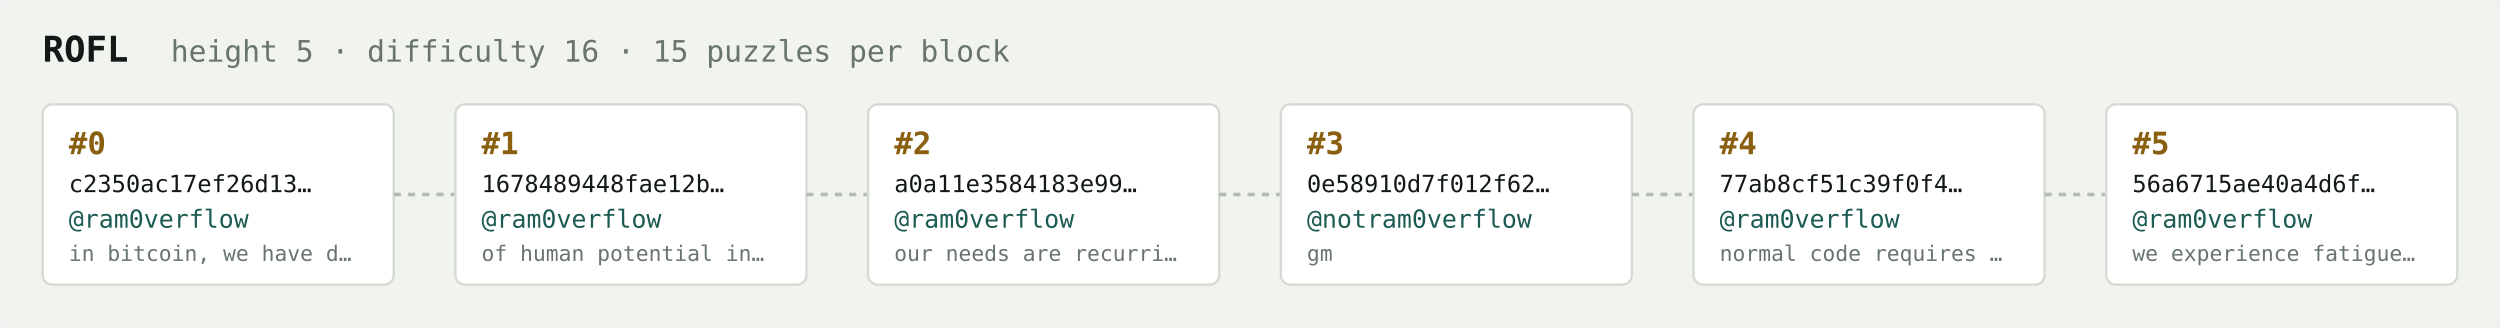
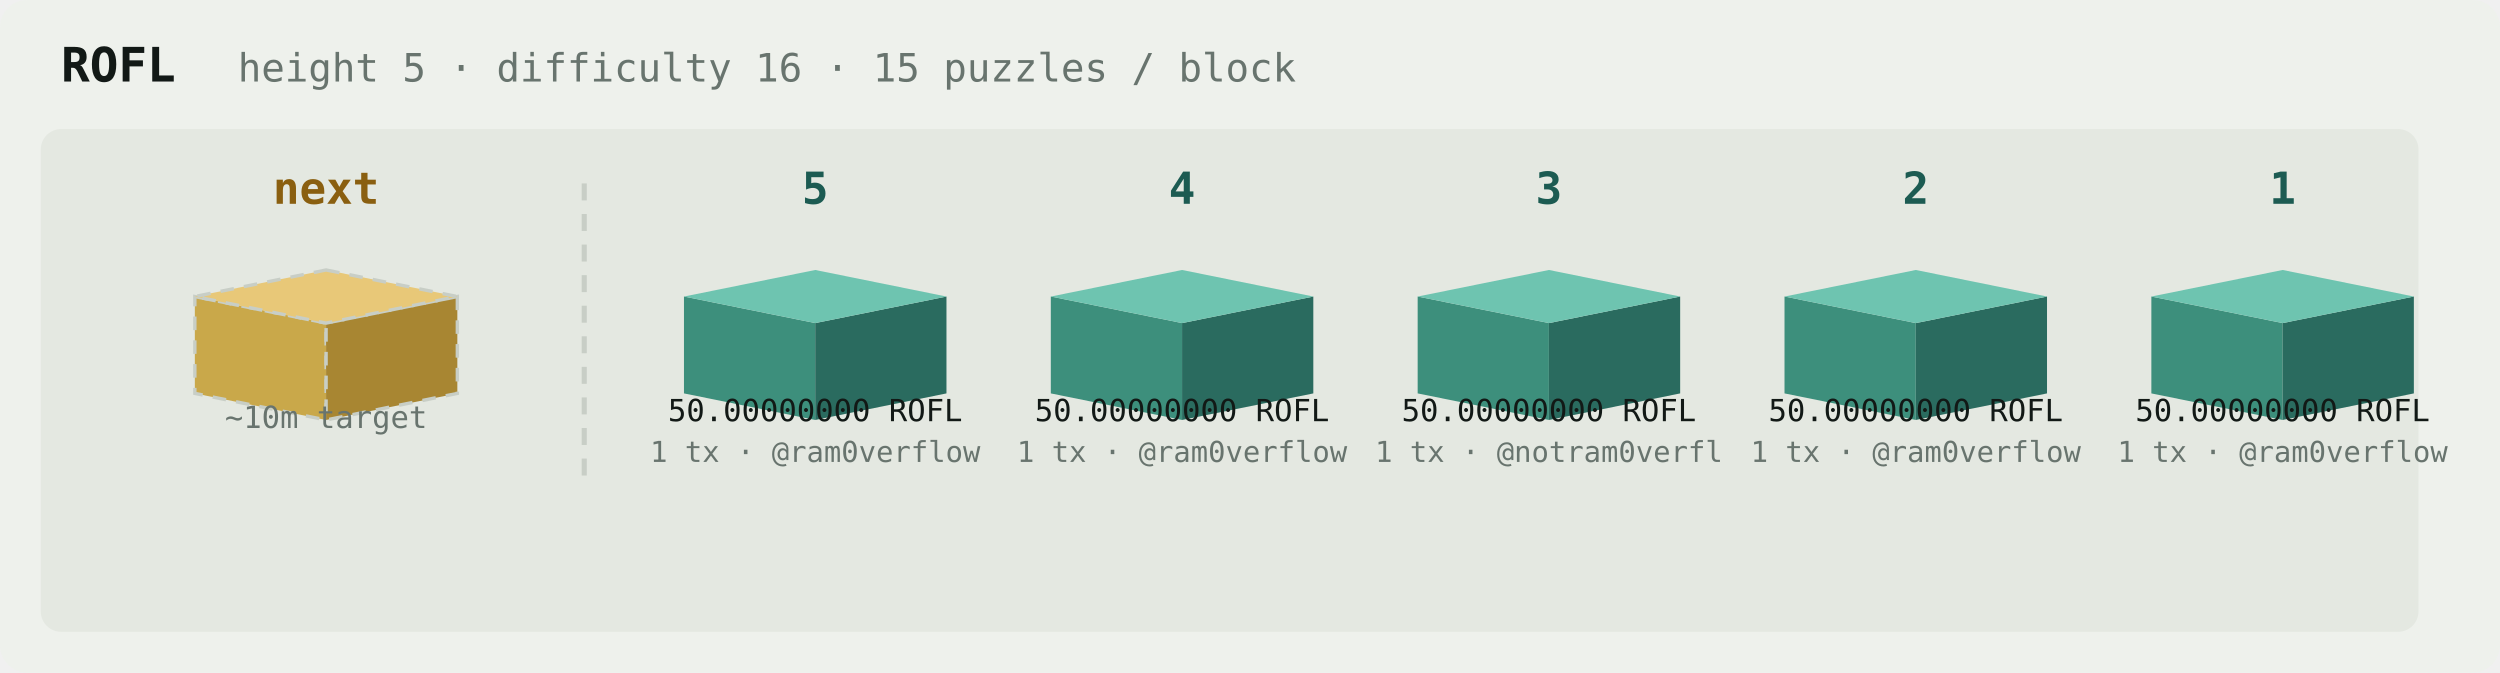
- <svg xmlns="http://www.w3.org/2000/svg" width="1054" height="138" viewBox="0 0 1054 138" font-family="ui-monospace,SFMono-Regular,Menlo,monospace">
-   <rect fill="#f1f3ef" width="1054" height="138" rx="6" />
-   <text x="18" y="26" fill="#121916" font-size="15" font-weight="700">ROFL</text>
-   <text x="72" y="26" fill="#68746e" font-size="12.5">height 5 · difficulty 16 · 15 puzzles per block</text>
-   <rect x="18" y="44" width="148" height="76" rx="4" fill="#ffffff" stroke="#d5dbd2" stroke-width="1" />
-   <text x="29" y="65" fill="#8a5f10" font-size="13" font-weight="700">#0</text>
-   <text x="29" y="81" fill="#121916" font-size="10">c2350ac17ef26d13…</text>
-   <text x="29" y="96" fill="#1c5b52" font-size="10.5">@ram0verflow</text>
-   <text x="29" y="110" fill="#68746e" font-size="9">in bitcoin, we have d…</text>
-   <line x1="166" y1="82.0" x2="192" y2="82.0" stroke="#b3bcb4" stroke-width="1.5" stroke-dasharray="3 3" />
-   <rect x="192" y="44" width="148" height="76" rx="4" fill="#ffffff" stroke="#d5dbd2" stroke-width="1" />
-   <text x="203" y="65" fill="#8a5f10" font-size="13" font-weight="700">#1</text>
-   <text x="203" y="81" fill="#121916" font-size="10">1678489448fae12b…</text>
-   <text x="203" y="96" fill="#1c5b52" font-size="10.5">@ram0verflow</text>
-   <text x="203" y="110" fill="#68746e" font-size="9">of human potential in…</text>
-   <line x1="340" y1="82.0" x2="366" y2="82.0" stroke="#b3bcb4" stroke-width="1.5" stroke-dasharray="3 3" />
-   <rect x="366" y="44" width="148" height="76" rx="4" fill="#ffffff" stroke="#d5dbd2" stroke-width="1" />
-   <text x="377" y="65" fill="#8a5f10" font-size="13" font-weight="700">#2</text>
-   <text x="377" y="81" fill="#121916" font-size="10">a0a11e3584183e99…</text>
-   <text x="377" y="96" fill="#1c5b52" font-size="10.5">@ram0verflow</text>
-   <text x="377" y="110" fill="#68746e" font-size="9">our needs are recurri…</text>
-   <line x1="514" y1="82.0" x2="540" y2="82.0" stroke="#b3bcb4" stroke-width="1.5" stroke-dasharray="3 3" />
-   <rect x="540" y="44" width="148" height="76" rx="4" fill="#ffffff" stroke="#d5dbd2" stroke-width="1" />
-   <text x="551" y="65" fill="#8a5f10" font-size="13" font-weight="700">#3</text>
-   <text x="551" y="81" fill="#121916" font-size="10">0e58910d7f012f62…</text>
-   <text x="551" y="96" fill="#1c5b52" font-size="10.5">@notram0verflow</text>
-   <text x="551" y="110" fill="#68746e" font-size="9">gm</text>
-   <line x1="688" y1="82.0" x2="714" y2="82.0" stroke="#b3bcb4" stroke-width="1.5" stroke-dasharray="3 3" />
-   <rect x="714" y="44" width="148" height="76" rx="4" fill="#ffffff" stroke="#d5dbd2" stroke-width="1" />
-   <text x="725" y="65" fill="#8a5f10" font-size="13" font-weight="700">#4</text>
-   <text x="725" y="81" fill="#121916" font-size="10">77ab8cf51c39f0f4…</text>
-   <text x="725" y="96" fill="#1c5b52" font-size="10.5">@ram0verflow</text>
-   <text x="725" y="110" fill="#68746e" font-size="9">normal code requires …</text>
-   <line x1="862" y1="82.0" x2="888" y2="82.0" stroke="#b3bcb4" stroke-width="1.5" stroke-dasharray="3 3" />
-   <rect x="888" y="44" width="148" height="76" rx="4" fill="#ffffff" stroke="#d5dbd2" stroke-width="1" />
-   <text x="899" y="65" fill="#8a5f10" font-size="13" font-weight="700">#5</text>
-   <text x="899" y="81" fill="#121916" font-size="10">56a6715ae40a4d6f…</text>
-   <text x="899" y="96" fill="#1c5b52" font-size="10.5">@ram0verflow</text>
-   <text x="899" y="110" fill="#68746e" font-size="9">we experience fatigue…</text>
+ <svg xmlns="http://www.w3.org/2000/svg" width="736" height="198" viewBox="0 0 736 198" font-family="ui-monospace,SFMono-Regular,Menlo,monospace">
+   <rect fill="#eef1ec" width="736" height="198" rx="8" />
+   <rect fill="#e4e8e1" x="12" y="38" width="700" height="148" rx="6" />
+   <text x="18" y="24" fill="#121916" font-size="14" font-weight="700">ROFL</text>
+   <text x="70" y="24" fill="#68746e" font-size="11.5">height 5 · difficulty 16 · 15 puzzles / block</text>
+   <text x="96.0" y="60" fill="#8a5f10" font-size="13" font-weight="600" text-anchor="middle">next</text>
+   <polygon points="57.36,87.3 96.0,95.12 96.0,123.64 57.36,115.82" fill="#c9a84a" stroke="#c8cec6" stroke-width="1" stroke-dasharray="4 3" />
+   <polygon points="134.64,87.3 134.64,115.82 96.0,123.64 96.0,95.12" fill="#a88632" stroke="#c8cec6" stroke-width="1" stroke-dasharray="4 3" />
+   <polygon points="96.0,79.48 134.64,87.3 96.0,95.12 57.36,87.3" fill="#e8c878" stroke="#c8cec6" stroke-width="1" stroke-dasharray="4 3" />
+   <text x="96.0" y="126" fill="#68746e" font-size="9" text-anchor="middle">~10m target</text>
+   <line x1="172.0" y1="54" x2="172.0" y2="144" stroke="#c8cec6" stroke-width="1.5" stroke-dasharray="5 4" />
+   <text x="240.0" y="60" fill="#1c5b52" font-size="13" font-weight="600" text-anchor="middle">5</text>
+   <polygon points="201.36,87.3 240.0,95.12 240.0,123.64 201.36,115.82" fill="#3d8f7c" />
+   <polygon points="278.64,87.3 278.64,115.82 240.0,123.64 240.0,95.12" fill="#2a6b5f" />
+   <polygon points="240.0,79.48 278.64,87.3 240.0,95.12 201.36,87.3" fill="#6ec4b0" />
+   <text x="240.0" y="124" fill="#121916" font-size="9" text-anchor="middle">50.00000000 ROFL</text>
+   <text x="240.0" y="136" fill="#68746e" font-size="8.5" text-anchor="middle">1 tx · @ram0verflow</text>
+   <text x="348.0" y="60" fill="#1c5b52" font-size="13" font-weight="600" text-anchor="middle">4</text>
+   <polygon points="309.36,87.3 348.0,95.12 348.0,123.64 309.36,115.82" fill="#3d8f7c" />
+   <polygon points="386.64,87.3 386.64,115.82 348.0,123.64 348.0,95.12" fill="#2a6b5f" />
+   <polygon points="348.0,79.48 386.64,87.3 348.0,95.12 309.36,87.3" fill="#6ec4b0" />
+   <text x="348.0" y="124" fill="#121916" font-size="9" text-anchor="middle">50.00000000 ROFL</text>
+   <text x="348.0" y="136" fill="#68746e" font-size="8.5" text-anchor="middle">1 tx · @ram0verflow</text>
+   <text x="456.0" y="60" fill="#1c5b52" font-size="13" font-weight="600" text-anchor="middle">3</text>
+   <polygon points="417.36,87.3 456.0,95.12 456.0,123.64 417.36,115.82" fill="#3d8f7c" />
+   <polygon points="494.64,87.3 494.64,115.82 456.0,123.64 456.0,95.12" fill="#2a6b5f" />
+   <polygon points="456.0,79.48 494.64,87.3 456.0,95.12 417.36,87.3" fill="#6ec4b0" />
+   <text x="456.0" y="124" fill="#121916" font-size="9" text-anchor="middle">50.00000000 ROFL</text>
+   <text x="456.0" y="136" fill="#68746e" font-size="8.5" text-anchor="middle">1 tx · @notram0verfl</text>
+   <text x="564.0" y="60" fill="#1c5b52" font-size="13" font-weight="600" text-anchor="middle">2</text>
+   <polygon points="525.36,87.3 564.0,95.12 564.0,123.64 525.36,115.82" fill="#3d8f7c" />
+   <polygon points="602.64,87.3 602.64,115.82 564.0,123.64 564.0,95.12" fill="#2a6b5f" />
+   <polygon points="564.0,79.48 602.64,87.3 564.0,95.12 525.36,87.3" fill="#6ec4b0" />
+   <text x="564.0" y="124" fill="#121916" font-size="9" text-anchor="middle">50.00000000 ROFL</text>
+   <text x="564.0" y="136" fill="#68746e" font-size="8.5" text-anchor="middle">1 tx · @ram0verflow</text>
+   <text x="672.0" y="60" fill="#1c5b52" font-size="13" font-weight="600" text-anchor="middle">1</text>
+   <polygon points="633.36,87.3 672.0,95.12 672.0,123.64 633.36,115.82" fill="#3d8f7c" />
+   <polygon points="710.64,87.3 710.64,115.82 672.0,123.64 672.0,95.12" fill="#2a6b5f" />
+   <polygon points="672.0,79.48 710.64,87.3 672.0,95.12 633.36,87.3" fill="#6ec4b0" />
+   <text x="672.0" y="124" fill="#121916" font-size="9" text-anchor="middle">50.00000000 ROFL</text>
+   <text x="672.0" y="136" fill="#68746e" font-size="8.5" text-anchor="middle">1 tx · @ram0verflow</text>
</svg>
